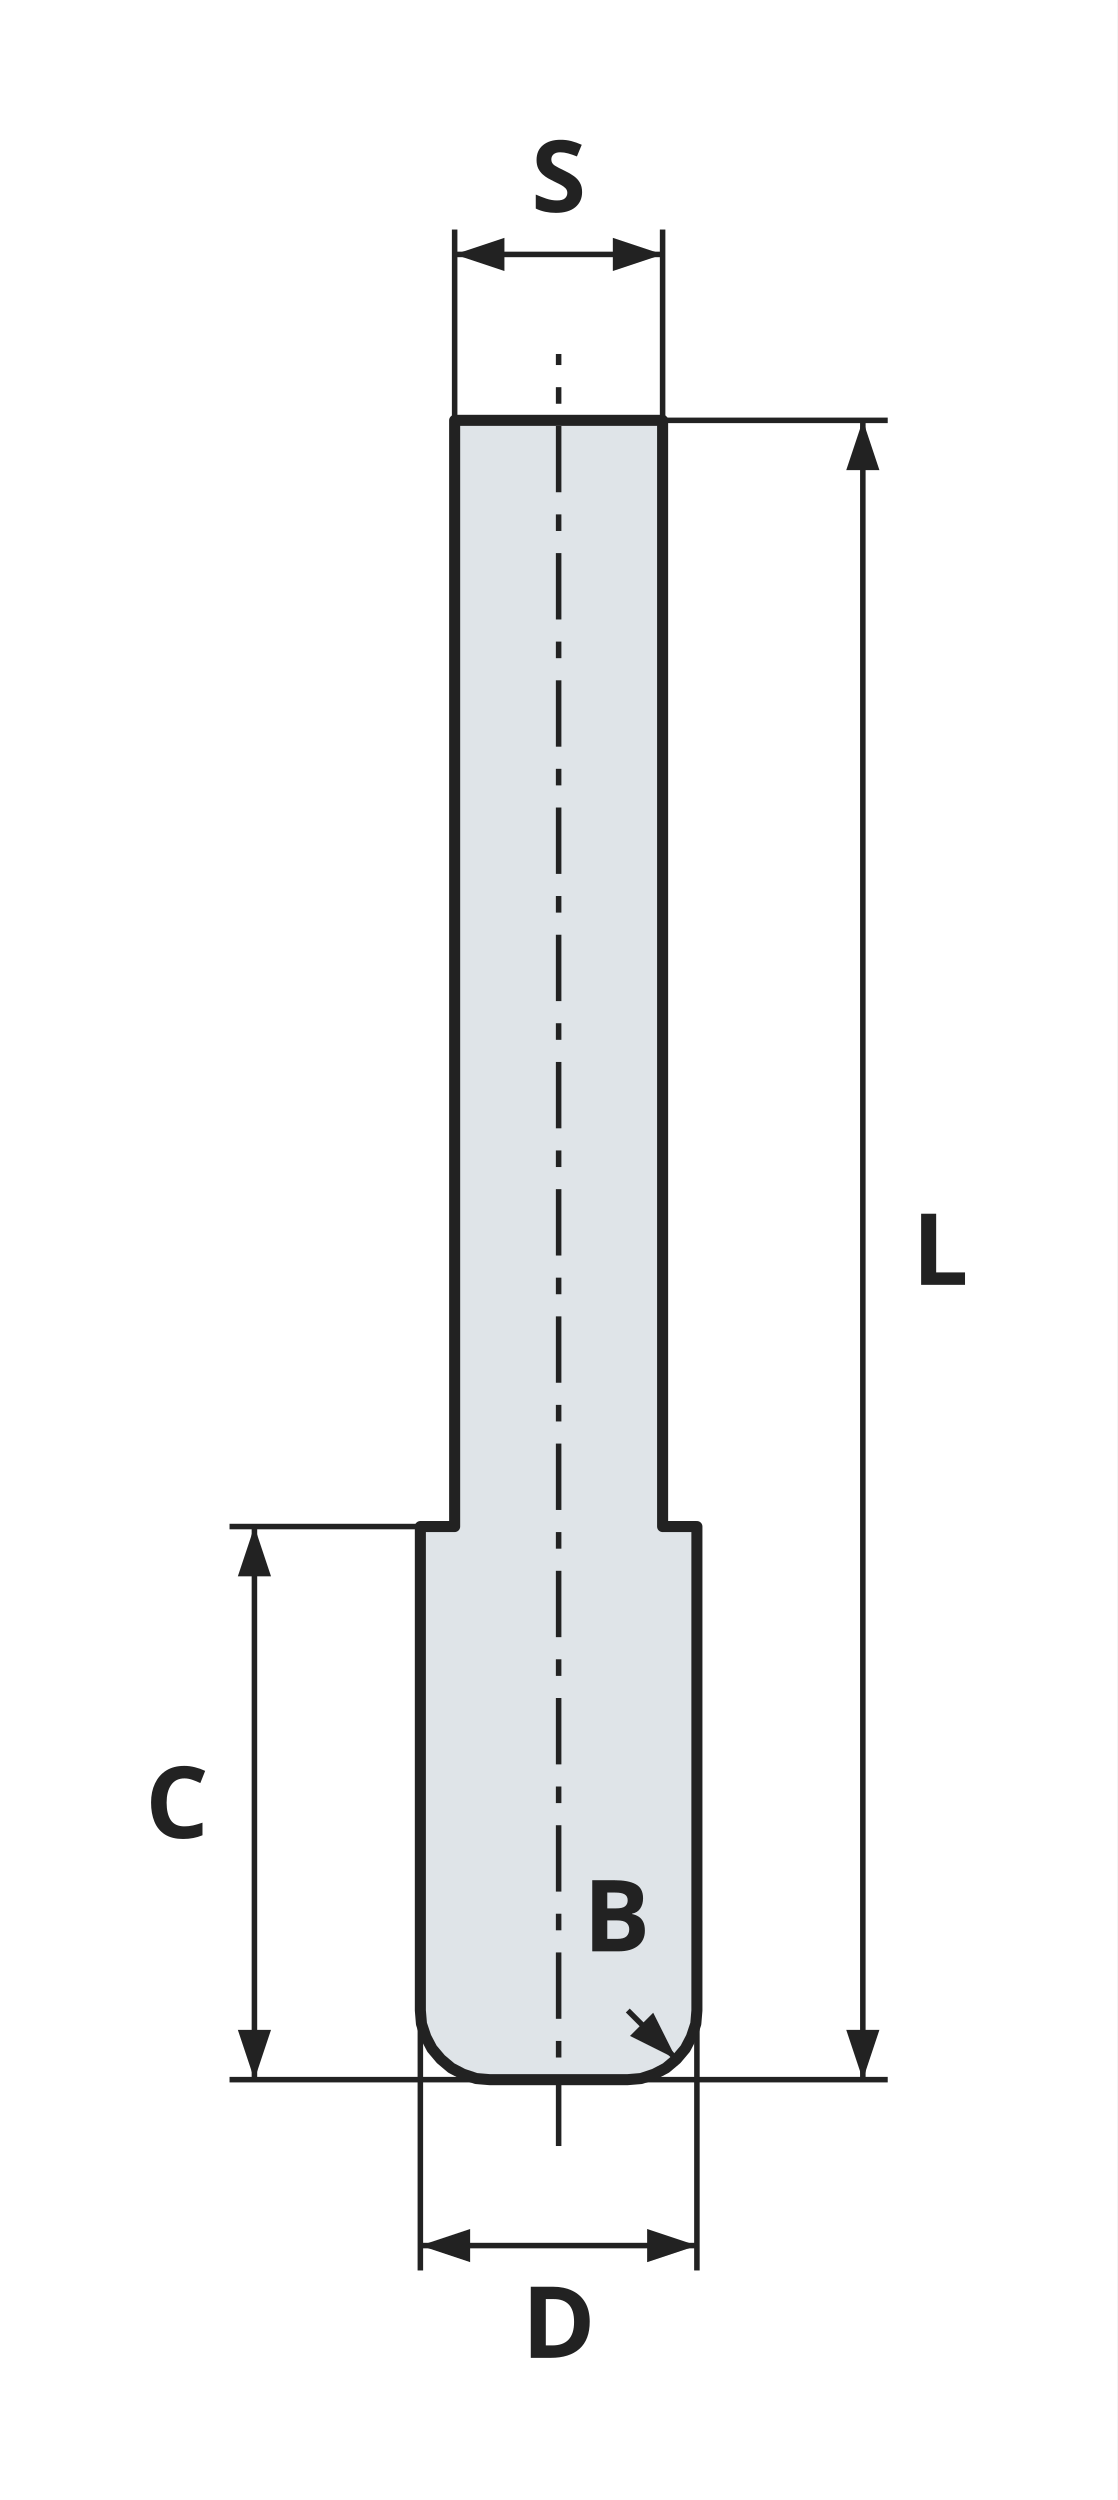
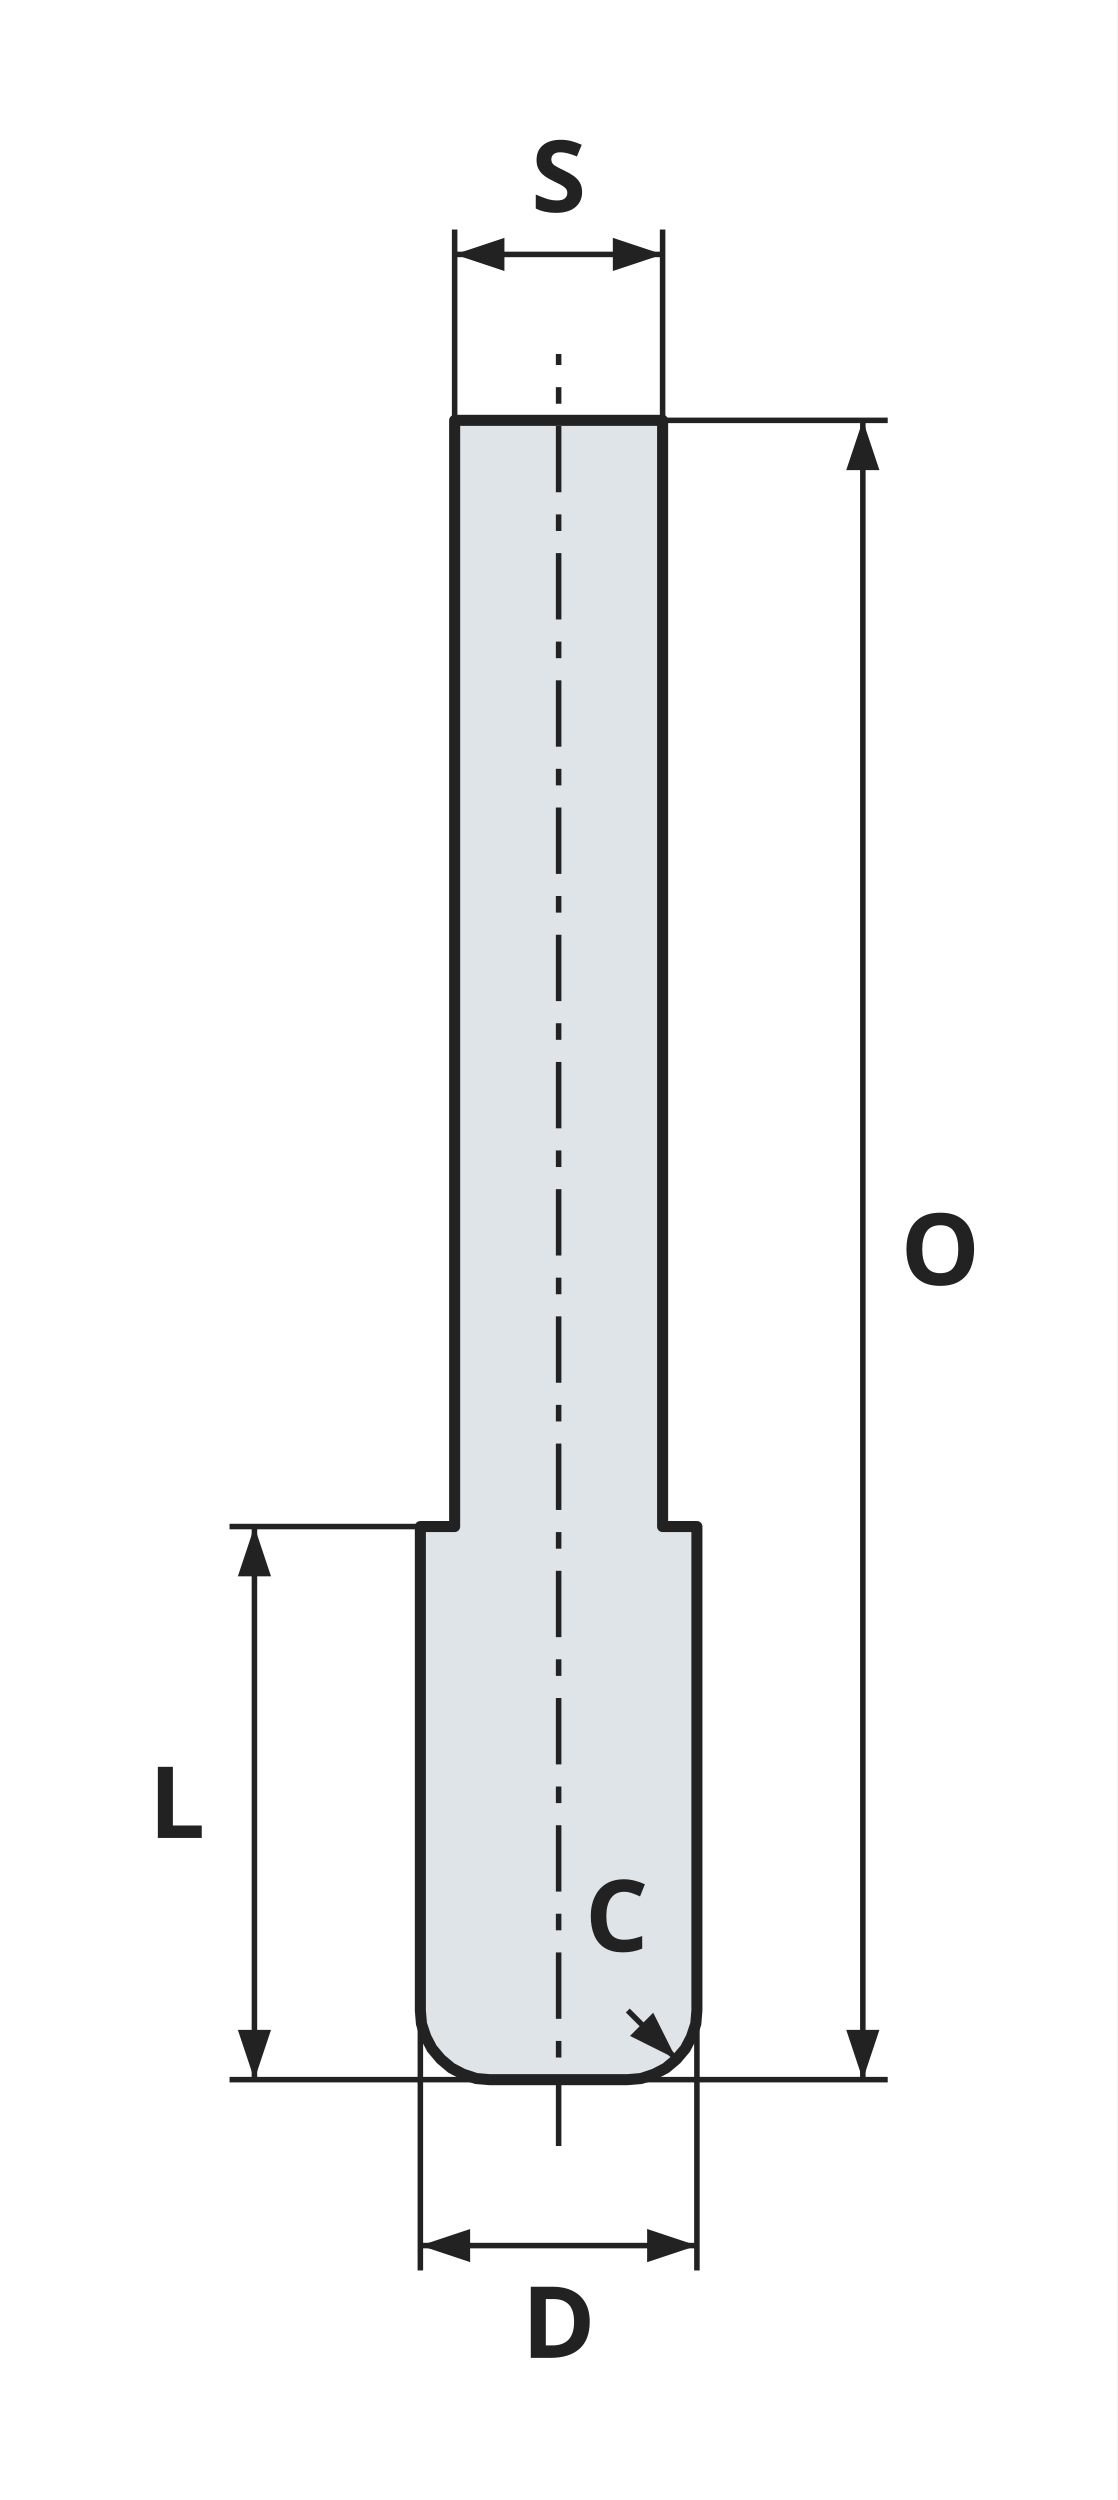
<svg xmlns="http://www.w3.org/2000/svg" viewBox="-101.0 -376.0 202.0 452.0" width="101" height="226">
  <rect x="-101.0" y="-376.0" width="202.0" height="452.0" fill="white" />
  <polygon points="0.0,-0.0 12.5,-0.0 14.9,-0.2 17.3,-1.0 19.4,-2.1 21.3,-3.7 22.9,-5.6 24.0,-7.7 24.8,-10.1 25.0,-12.5 25.0,-100.0 18.8,-100.0 18.8,-300.0 0.0,-300.0 -0.0,-300.0 -18.8,-300.0 -18.8,-100.0 -25.0,-100.0 -25.0,-12.5 -24.8,-10.1 -24.0,-7.7 -22.9,-5.6 -21.3,-3.7 -19.4,-2.1 -17.3,-1.0 -14.9,-0.2 -12.5,-0.0 -0.0,-0.0" fill="#dfe4e8" stroke="#222222" stroke-width="2" stroke-linejoin="round" />
  <line x1="0.0" y1="12.0" x2="0.0" y2="-312.0" stroke="#222222" stroke-width="1" stroke-dasharray="12 4 3 4" />
  <line x1="-25.0" y1="-12.5" x2="-25.0" y2="34.5" stroke="#222222" stroke-width="1" />
  <line x1="25.0" y1="-12.5" x2="25.0" y2="34.5" stroke="#222222" stroke-width="1" />
  <line x1="-25.0" y1="30.0" x2="25.0" y2="30.0" stroke="#222222" stroke-width="1" />
  <polygon points="-25.0,30.0 -16.0,27.0 -16.0,33.0" fill="#222222" />
  <polygon points="25.0,30.0 16.0,27.0 16.0,33.0" fill="#222222" />
  <text x="0.0" y="50.3" font-family="sans-serif" font-size="18" font-weight="bold" text-anchor="middle" fill="#222222">D</text>
  <line x1="-18.8" y1="-300.0" x2="-18.8" y2="-334.5" stroke="#222222" stroke-width="1" />
  <line x1="18.8" y1="-300.0" x2="18.8" y2="-334.5" stroke="#222222" stroke-width="1" />
  <line x1="-18.8" y1="-330.0" x2="18.8" y2="-330.0" stroke="#222222" stroke-width="1" />
  <polygon points="-18.8,-330.0 -9.8,-333.0 -9.8,-327.0" fill="#222222" />
  <polygon points="18.8,-330.0 9.8,-333.0 9.8,-327.0" fill="#222222" />
  <text x="0.0" y="-337.7" font-family="sans-serif" font-size="18" font-weight="bold" text-anchor="middle" fill="#222222">S</text>
  <line x1="-12.5" y1="-0.0" x2="-59.5" y2="-0.0" stroke="#222222" stroke-width="1" />
  <line x1="-25.0" y1="-100.0" x2="-59.5" y2="-100.0" stroke="#222222" stroke-width="1" />
  <line x1="-55.0" y1="-0.0" x2="-55.0" y2="-100.0" stroke="#222222" stroke-width="1" />
  <polygon points="-55.0,-0.0 -52.0,-9.0 -58.0,-9.0" fill="#222222" />
  <polygon points="-55.0,-100.0 -52.0,-91.0 -58.0,-91.0" fill="#222222" />
-   <text x="-69.0" y="-43.7" font-family="sans-serif" font-size="18" font-weight="bold" text-anchor="middle" fill="#222222">C</text>
+   <text x="-69.0" y="-43.7" font-family="sans-serif" font-size="18" font-weight="bold" text-anchor="middle" fill="#222222">L</text>
  <line x1="12.5" y1="-0.0" x2="59.5" y2="-0.0" stroke="#222222" stroke-width="1" />
  <line x1="18.8" y1="-300.0" x2="59.5" y2="-300.0" stroke="#222222" stroke-width="1" />
  <line x1="55.0" y1="-0.0" x2="55.0" y2="-300.0" stroke="#222222" stroke-width="1" />
  <polygon points="55.0,-0.0 58.0,-9.0 52.0,-9.0" fill="#222222" />
  <polygon points="55.0,-300.0 58.0,-291.0 52.0,-291.0" fill="#222222" />
-   <text x="69.0" y="-143.7" font-family="sans-serif" font-size="18" font-weight="bold" text-anchor="middle" fill="#222222">L</text>
+   <text x="69.0" y="-143.7" font-family="sans-serif" font-size="18" font-weight="bold" text-anchor="middle" fill="#222222">O</text>
  <line x1="12.5" y1="-12.5" x2="21.3" y2="-3.7" stroke="#222222" stroke-width="1" />
  <polygon points="21.3,-3.7 17.1,-12.1 12.9,-7.9" fill="#222222" />
-   <text x="10.5" y="-23.2" font-family="sans-serif" font-size="18" font-weight="bold" text-anchor="middle" fill="#222222">B</text>
+   <text x="10.5" y="-23.2" font-family="sans-serif" font-size="18" font-weight="bold" text-anchor="middle" fill="#222222">C</text>
</svg>
